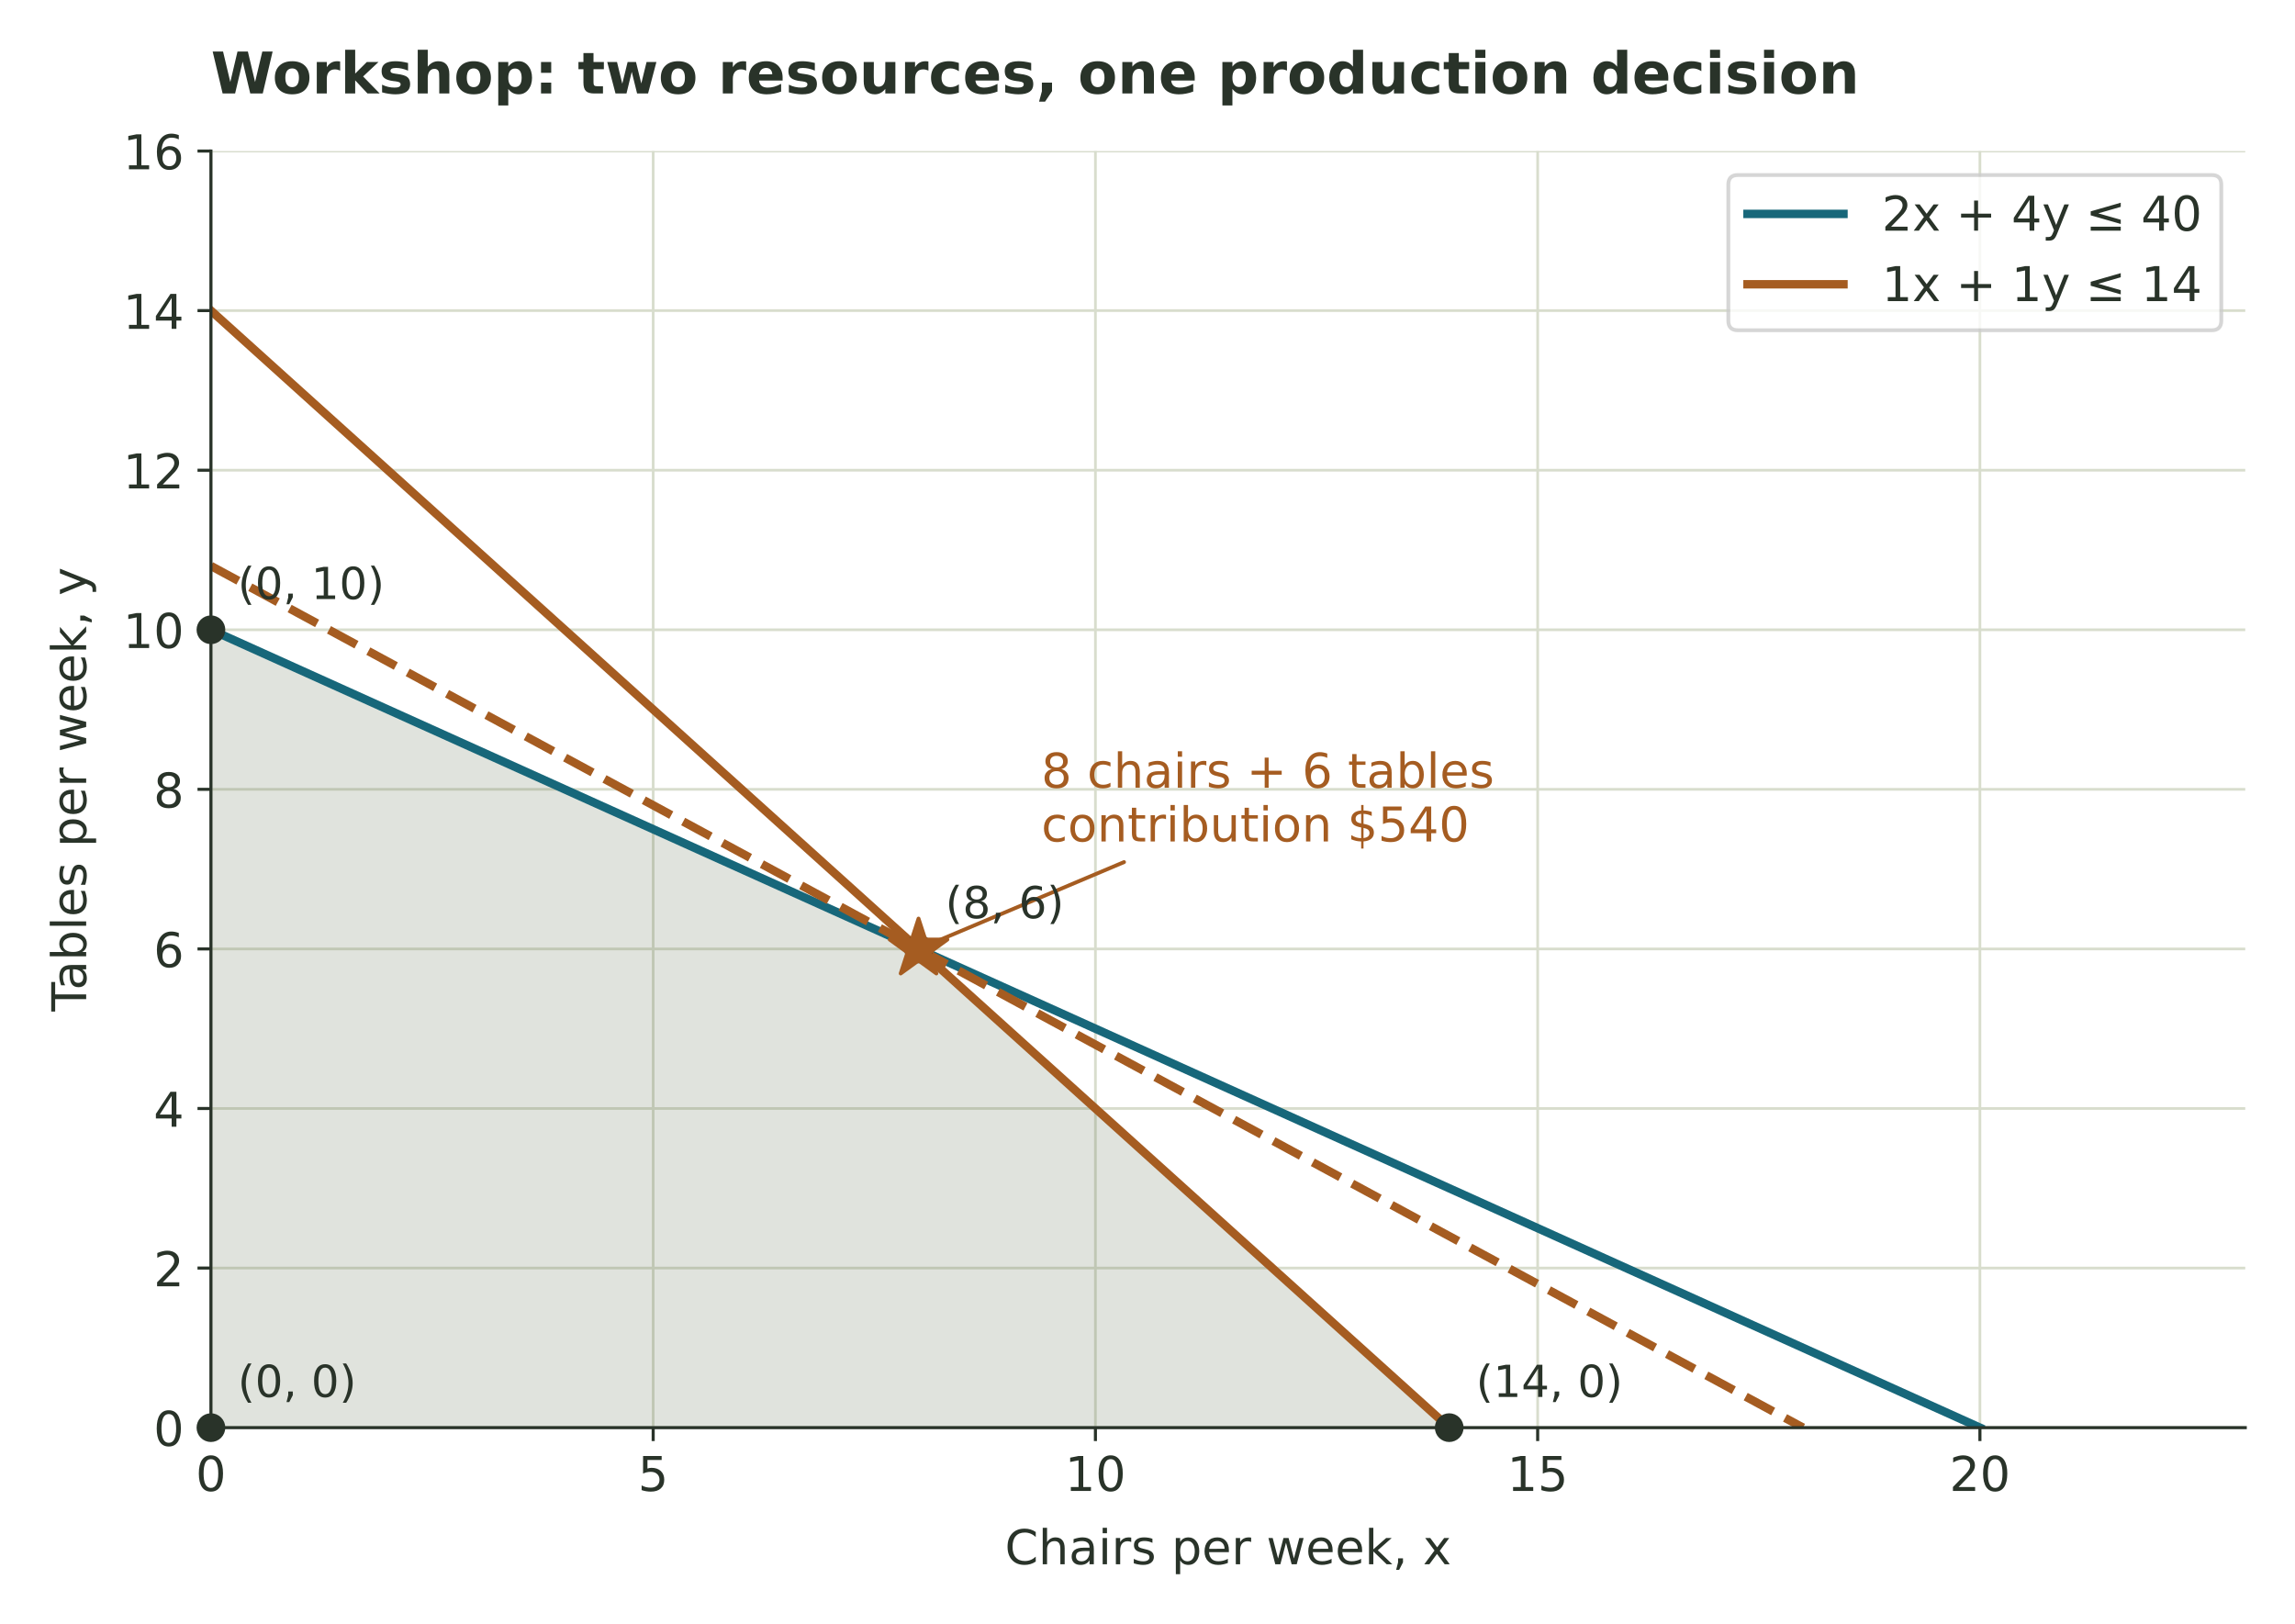
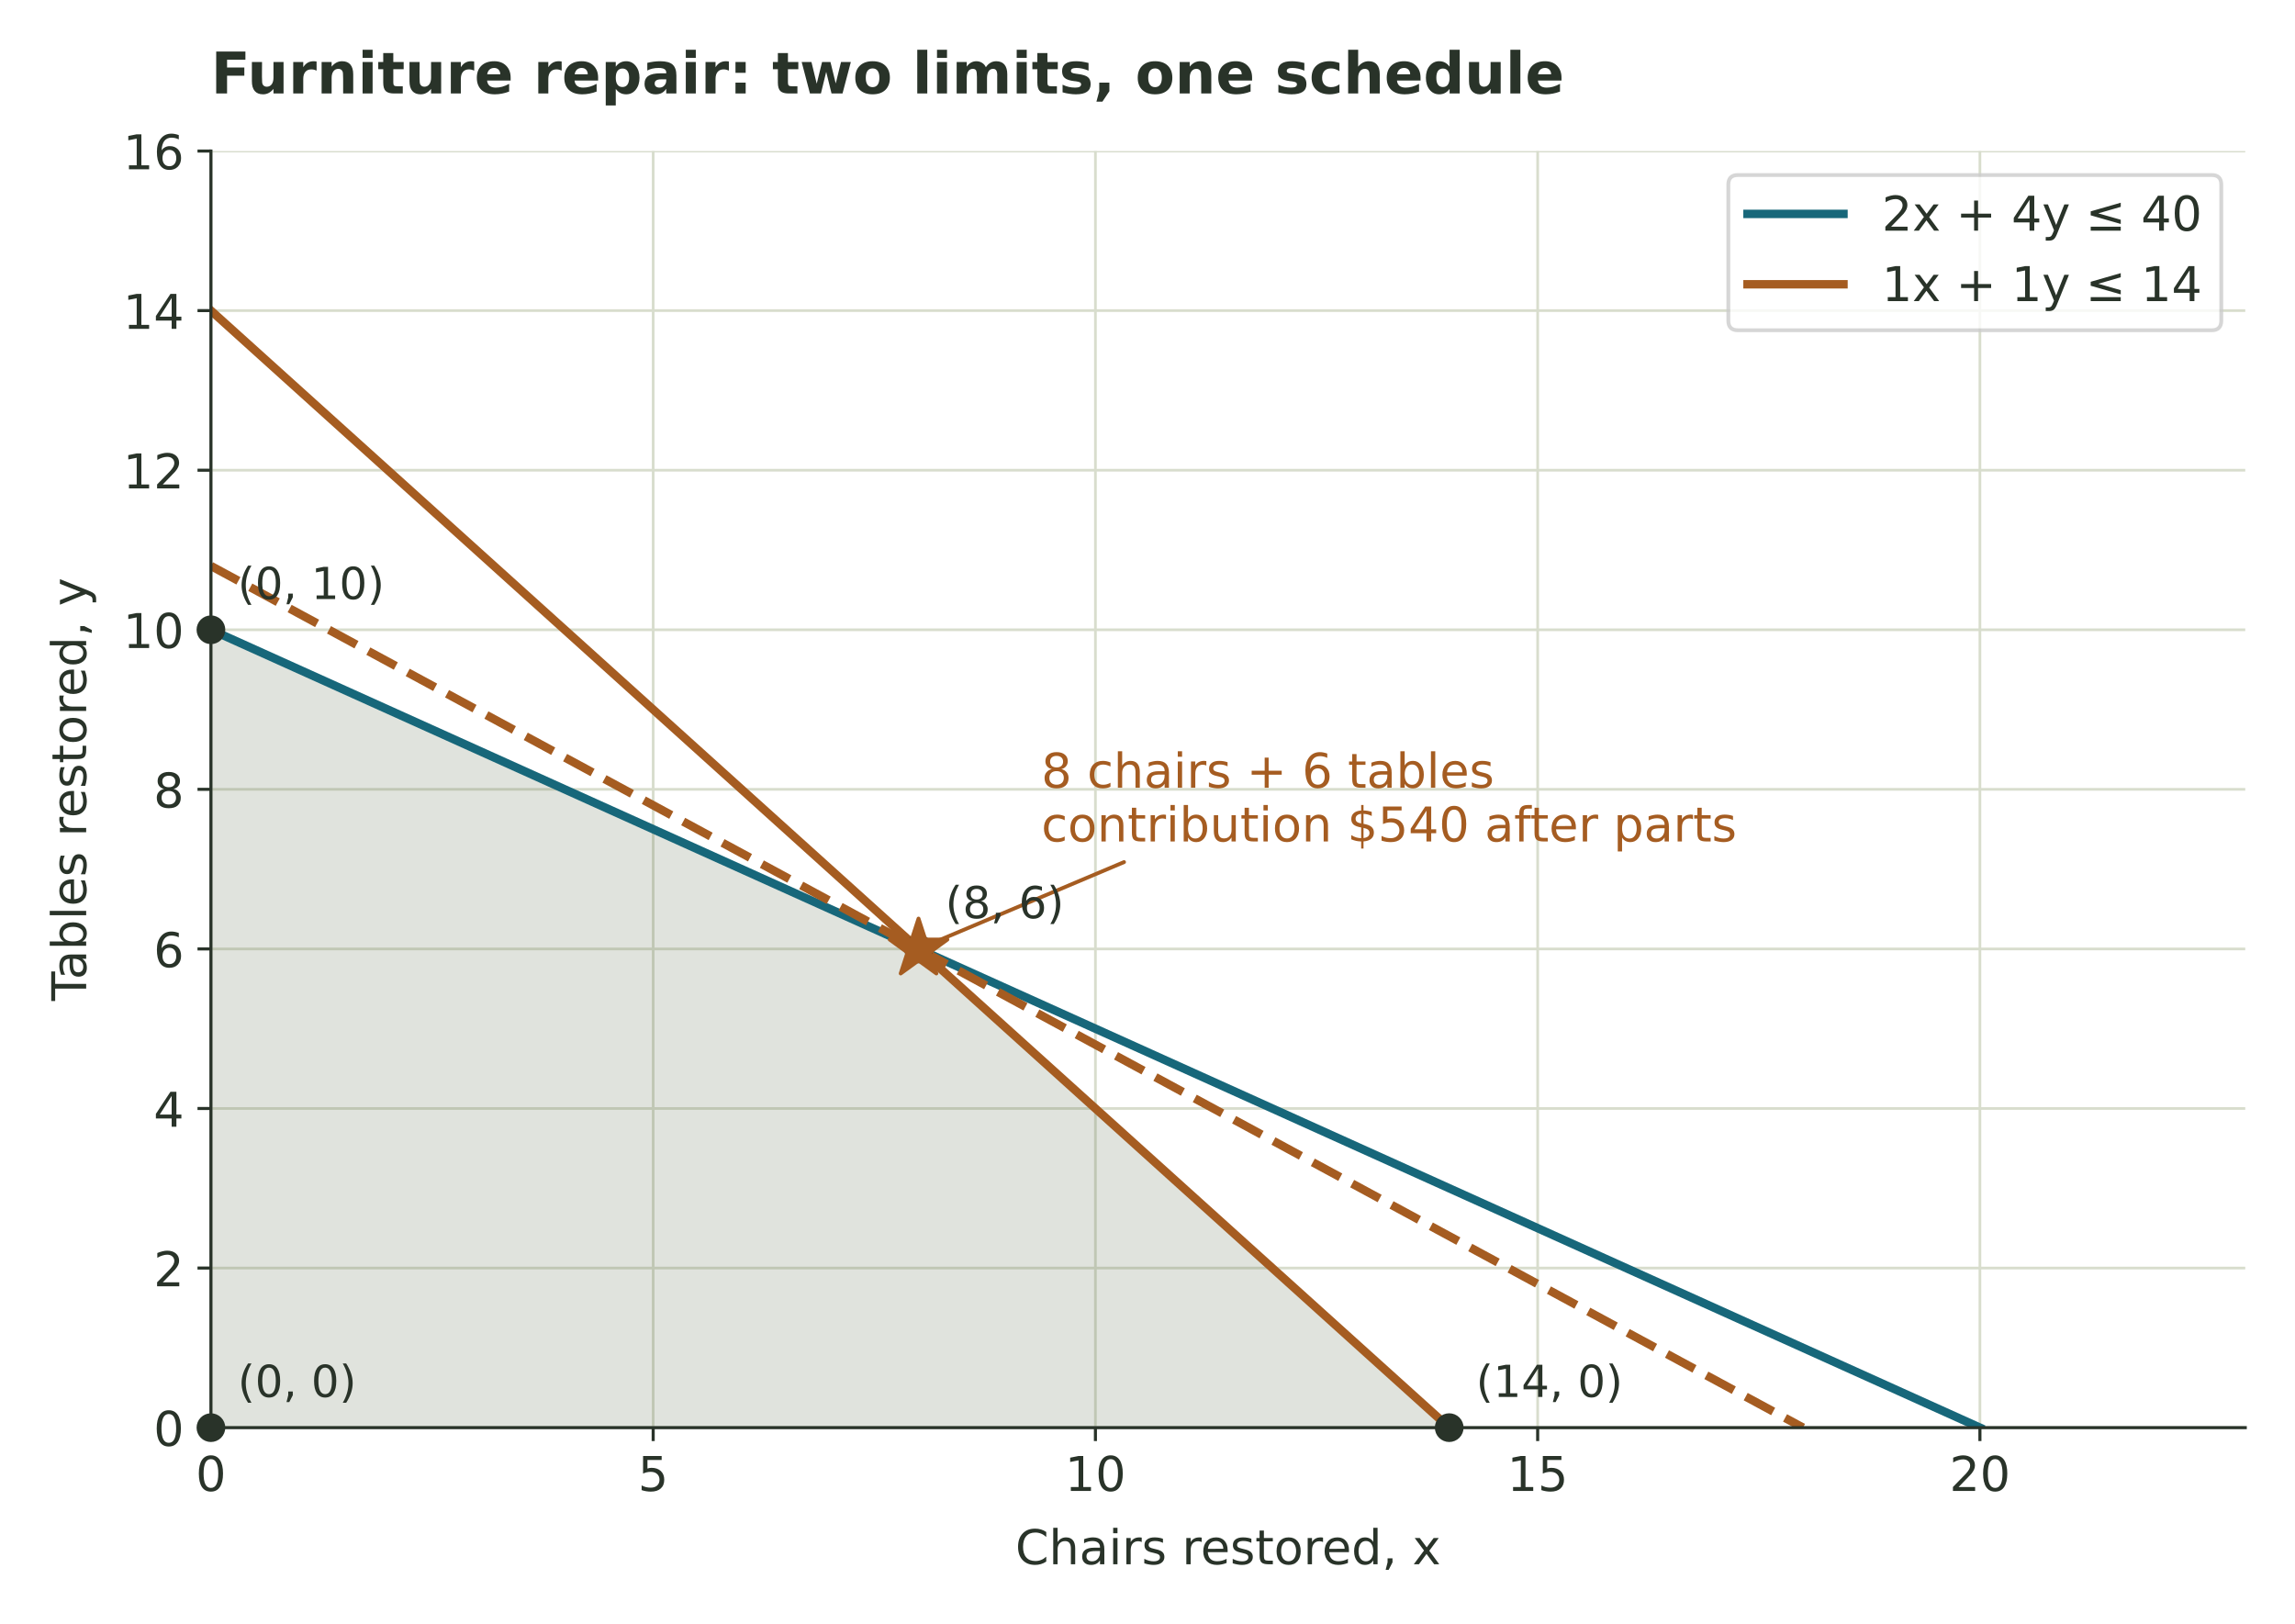
<svg xmlns="http://www.w3.org/2000/svg" xmlns:xlink="http://www.w3.org/1999/xlink" width="598.024pt" height="423.153pt" viewBox="0 0 598.024 423.153" version="1.1">
  <defs>
    <style type="text/css">*{stroke-linejoin: round; stroke-linecap: butt}</style>
  </defs>
  <g id="figure_1">
    <g id="patch_1">
      <path d="M 0 423.153  L 598.024 423.153  L 598.024 0  L 0 0  z " style="fill: #ffffff" />
    </g>
    <g id="axes_1">
      <g id="patch_2">
        <path d="M 54.964 371.998  L 585.064 371.998  L 585.064 39.358  L 54.964 39.358  z " style="fill: #ffffff" />
      </g>
      <g id="matplotlib.axis_1">
        <g id="xtick_1">
          <g id="line2d_1">
            <path d="M 54.964 371.998  L 54.964 39.358  " clip-path="url(#p7d78fb2f39)" style="fill: none; stroke: #d8ddcd; stroke-width: 0.7; stroke-linecap: square" />
          </g>
          <g id="line2d_2">
            <defs>
              <path id="m1285ea78cf" d="M 0 0  L 0 3.5  " style="stroke: #293329; stroke-width: 0.8" />
            </defs>
            <g>
              <use xlink:href="#m1285ea78cf" x="54.964" y="371.998" style="fill: #293329; stroke: #293329; stroke-width: 0.8" />
            </g>
          </g>
          <g id="text_1">
            <text style="font-size: 12.5px; font-family: 'DejaVu Sans'; text-anchor: middle; fill: #293329" x="54.964" y="388.496" transform="rotate(-0 54.96391 388.4957)">0</text>
          </g>
        </g>
        <g id="xtick_2">
          <g id="line2d_3">
            <path d="M 170.203 371.998  L 170.203 39.358  " clip-path="url(#p7d78fb2f39)" style="fill: none; stroke: #d8ddcd; stroke-width: 0.7; stroke-linecap: square" />
          </g>
          <g id="line2d_4">
            <g>
              <use xlink:href="#m1285ea78cf" x="170.203" y="371.998" style="fill: #293329; stroke: #293329; stroke-width: 0.8" />
            </g>
          </g>
          <g id="text_2">
            <text style="font-size: 12.5px; font-family: 'DejaVu Sans'; text-anchor: middle; fill: #293329" x="170.203" y="388.496" transform="rotate(-0 170.203 388.4957)">5</text>
          </g>
        </g>
        <g id="xtick_3">
          <g id="line2d_5">
            <path d="M 285.442 371.998  L 285.442 39.358  " clip-path="url(#p7d78fb2f39)" style="fill: none; stroke: #d8ddcd; stroke-width: 0.7; stroke-linecap: square" />
          </g>
          <g id="line2d_6">
            <g>
              <use xlink:href="#m1285ea78cf" x="285.442" y="371.998" style="fill: #293329; stroke: #293329; stroke-width: 0.8" />
            </g>
          </g>
          <g id="text_3">
            <text style="font-size: 12.5px; font-family: 'DejaVu Sans'; text-anchor: middle; fill: #293329" x="285.442" y="388.496" transform="rotate(-0 285.4422 388.4957)">10</text>
          </g>
        </g>
        <g id="xtick_4">
          <g id="line2d_7">
            <path d="M 400.681 371.998  L 400.681 39.358  " clip-path="url(#p7d78fb2f39)" style="fill: none; stroke: #d8ddcd; stroke-width: 0.7; stroke-linecap: square" />
          </g>
          <g id="line2d_8">
            <g>
              <use xlink:href="#m1285ea78cf" x="400.681" y="371.998" style="fill: #293329; stroke: #293329; stroke-width: 0.8" />
            </g>
          </g>
          <g id="text_4">
            <text style="font-size: 12.5px; font-family: 'DejaVu Sans'; text-anchor: middle; fill: #293329" x="400.681" y="388.496" transform="rotate(-0 400.6813 388.4957)">15</text>
          </g>
        </g>
        <g id="xtick_5">
          <g id="line2d_9">
            <path d="M 515.92 371.998  L 515.92 39.358  " clip-path="url(#p7d78fb2f39)" style="fill: none; stroke: #d8ddcd; stroke-width: 0.7; stroke-linecap: square" />
          </g>
          <g id="line2d_10">
            <g>
              <use xlink:href="#m1285ea78cf" x="515.92" y="371.998" style="fill: #293329; stroke: #293329; stroke-width: 0.8" />
            </g>
          </g>
          <g id="text_5">
            <text style="font-size: 12.5px; font-family: 'DejaVu Sans'; text-anchor: middle; fill: #293329" x="515.92" y="388.496" transform="rotate(-0 515.9204 388.4957)">20</text>
          </g>
        </g>
        <g id="text_6">
-           <text style="font-size: 12.5px; font-family: 'DejaVu Sans'; text-anchor: middle; fill: #293329" x="320.014" y="407.593" transform="rotate(-0 320.0139 407.5934)">Chairs per week, x</text>
+           <text style="font-size: 12.5px; font-family: 'DejaVu Sans'; text-anchor: middle; fill: #293329" x="320.014" y="407.593" transform="rotate(-0 320.0139 407.5934)">Chairs restored, x</text>
        </g>
      </g>
      <g id="matplotlib.axis_2">
        <g id="ytick_1">
          <g id="line2d_11">
            <path d="M 54.964 371.998  L 585.064 371.998  " clip-path="url(#p7d78fb2f39)" style="fill: none; stroke: #d8ddcd; stroke-width: 0.7; stroke-linecap: square" />
          </g>
          <g id="line2d_12">
            <defs>
              <path id="m7e319f635c" d="M 0 0  L -3.5 0  " style="stroke: #293329; stroke-width: 0.8" />
            </defs>
            <g>
              <use xlink:href="#m7e319f635c" x="54.964" y="371.998" style="fill: #293329; stroke: #293329; stroke-width: 0.8" />
            </g>
          </g>
          <g id="text_7">
            <text style="font-size: 12.5px; font-family: 'DejaVu Sans'; text-anchor: end; fill: #293329" x="47.964" y="376.747" transform="rotate(-0 47.96391 376.7467)">0</text>
          </g>
        </g>
        <g id="ytick_2">
          <g id="line2d_13">
            <path d="M 54.964 330.418  L 585.064 330.418  " clip-path="url(#p7d78fb2f39)" style="fill: none; stroke: #d8ddcd; stroke-width: 0.7; stroke-linecap: square" />
          </g>
          <g id="line2d_14">
            <g>
              <use xlink:href="#m7e319f635c" x="54.964" y="330.418" style="fill: #293329; stroke: #293329; stroke-width: 0.8" />
            </g>
          </g>
          <g id="text_8">
            <text style="font-size: 12.5px; font-family: 'DejaVu Sans'; text-anchor: end; fill: #293329" x="47.964" y="335.167" transform="rotate(-0 47.96391 335.1667)">2</text>
          </g>
        </g>
        <g id="ytick_3">
          <g id="line2d_15">
            <path d="M 54.964 288.838  L 585.064 288.838  " clip-path="url(#p7d78fb2f39)" style="fill: none; stroke: #d8ddcd; stroke-width: 0.7; stroke-linecap: square" />
          </g>
          <g id="line2d_16">
            <g>
              <use xlink:href="#m7e319f635c" x="54.964" y="288.838" style="fill: #293329; stroke: #293329; stroke-width: 0.8" />
            </g>
          </g>
          <g id="text_9">
            <text style="font-size: 12.5px; font-family: 'DejaVu Sans'; text-anchor: end; fill: #293329" x="47.964" y="293.587" transform="rotate(-0 47.96391 293.5867)">4</text>
          </g>
        </g>
        <g id="ytick_4">
          <g id="line2d_17">
            <path d="M 54.964 247.258  L 585.064 247.258  " clip-path="url(#p7d78fb2f39)" style="fill: none; stroke: #d8ddcd; stroke-width: 0.7; stroke-linecap: square" />
          </g>
          <g id="line2d_18">
            <g>
              <use xlink:href="#m7e319f635c" x="54.964" y="247.258" style="fill: #293329; stroke: #293329; stroke-width: 0.8" />
            </g>
          </g>
          <g id="text_10">
            <text style="font-size: 12.5px; font-family: 'DejaVu Sans'; text-anchor: end; fill: #293329" x="47.964" y="252.007" transform="rotate(-0 47.96391 252.0067)">6</text>
          </g>
        </g>
        <g id="ytick_5">
          <g id="line2d_19">
            <path d="M 54.964 205.678  L 585.064 205.678  " clip-path="url(#p7d78fb2f39)" style="fill: none; stroke: #d8ddcd; stroke-width: 0.7; stroke-linecap: square" />
          </g>
          <g id="line2d_20">
            <g>
              <use xlink:href="#m7e319f635c" x="54.964" y="205.678" style="fill: #293329; stroke: #293329; stroke-width: 0.8" />
            </g>
          </g>
          <g id="text_11">
            <text style="font-size: 12.5px; font-family: 'DejaVu Sans'; text-anchor: end; fill: #293329" x="47.964" y="210.427" transform="rotate(-0 47.96391 210.4267)">8</text>
          </g>
        </g>
        <g id="ytick_6">
          <g id="line2d_21">
            <path d="M 54.964 164.098  L 585.064 164.098  " clip-path="url(#p7d78fb2f39)" style="fill: none; stroke: #d8ddcd; stroke-width: 0.7; stroke-linecap: square" />
          </g>
          <g id="line2d_22">
            <g>
              <use xlink:href="#m7e319f635c" x="54.964" y="164.098" style="fill: #293329; stroke: #293329; stroke-width: 0.8" />
            </g>
          </g>
          <g id="text_12">
            <text style="font-size: 12.5px; font-family: 'DejaVu Sans'; text-anchor: end; fill: #293329" x="47.964" y="168.847" transform="rotate(-0 47.96391 168.8467)">10</text>
          </g>
        </g>
        <g id="ytick_7">
          <g id="line2d_23">
            <path d="M 54.964 122.518  L 585.064 122.518  " clip-path="url(#p7d78fb2f39)" style="fill: none; stroke: #d8ddcd; stroke-width: 0.7; stroke-linecap: square" />
          </g>
          <g id="line2d_24">
            <g>
              <use xlink:href="#m7e319f635c" x="54.964" y="122.518" style="fill: #293329; stroke: #293329; stroke-width: 0.8" />
            </g>
          </g>
          <g id="text_13">
            <text style="font-size: 12.5px; font-family: 'DejaVu Sans'; text-anchor: end; fill: #293329" x="47.964" y="127.267" transform="rotate(-0 47.96391 127.2667)">12</text>
          </g>
        </g>
        <g id="ytick_8">
          <g id="line2d_25">
            <path d="M 54.964 80.938  L 585.064 80.938  " clip-path="url(#p7d78fb2f39)" style="fill: none; stroke: #d8ddcd; stroke-width: 0.7; stroke-linecap: square" />
          </g>
          <g id="line2d_26">
            <g>
              <use xlink:href="#m7e319f635c" x="54.964" y="80.938" style="fill: #293329; stroke: #293329; stroke-width: 0.8" />
            </g>
          </g>
          <g id="text_14">
            <text style="font-size: 12.5px; font-family: 'DejaVu Sans'; text-anchor: end; fill: #293329" x="47.964" y="85.687" transform="rotate(-0 47.96391 85.68668)">14</text>
          </g>
        </g>
        <g id="ytick_9">
          <g id="line2d_27">
            <path d="M 54.964 39.358  L 585.064 39.358  " clip-path="url(#p7d78fb2f39)" style="fill: none; stroke: #d8ddcd; stroke-width: 0.7; stroke-linecap: square" />
          </g>
          <g id="line2d_28">
            <g>
              <use xlink:href="#m7e319f635c" x="54.964" y="39.358" style="fill: #293329; stroke: #293329; stroke-width: 0.8" />
            </g>
          </g>
          <g id="text_15">
            <text style="font-size: 12.5px; font-family: 'DejaVu Sans'; text-anchor: end; fill: #293329" x="47.964" y="44.107" transform="rotate(-0 47.96391 44.10668)">16</text>
          </g>
        </g>
        <g id="text_16">
-           <text style="font-size: 12.5px; font-family: 'DejaVu Sans'; text-anchor: middle; fill: #293329" x="22.458" y="205.678" transform="rotate(-90 22.45805 205.6777)">Tables per week, y</text>
+           <text style="font-size: 12.5px; font-family: 'DejaVu Sans'; text-anchor: middle; fill: #293329" x="22.458" y="205.678" transform="rotate(-90 22.45805 205.6777)">Tables restored, y</text>
        </g>
      </g>
      <g id="patch_3">
        <path d="M 54.964 371.998  L 377.633 371.998  L 239.347 247.258  L 54.964 164.098  z " clip-path="url(#p7d78fb2f39)" style="fill: #536240; opacity: 0.18" />
      </g>
      <g id="line2d_29">
        <path d="M 54.964 164.098  L 515.92 371.998  " clip-path="url(#p7d78fb2f39)" style="fill: none; stroke: #17677a; stroke-width: 2.2; stroke-linecap: square" />
      </g>
      <g id="line2d_30">
        <path d="M 54.964 80.938  L 377.633 371.998  " clip-path="url(#p7d78fb2f39)" style="fill: none; stroke: #a55c21; stroke-width: 2.2; stroke-linecap: square" />
      </g>
      <g id="line2d_31">
        <path d="M 54.964 147.466  L 469.825 371.998  " clip-path="url(#p7d78fb2f39)" style="fill: none; stroke-dasharray: 8.14,3.52; stroke-dashoffset: 0; stroke: #a55c21; stroke-width: 2.2" />
      </g>
      <g id="patch_4">
        <path d="M 54.964 371.998  L 54.964 39.358  " style="fill: none; stroke: #293329; stroke-width: 0.8; stroke-linejoin: miter; stroke-linecap: square" />
      </g>
      <g id="patch_5">
        <path d="M 54.964 371.998  L 585.064 371.998  " style="fill: none; stroke: #293329; stroke-width: 0.8; stroke-linejoin: miter; stroke-linecap: square" />
      </g>
      <g id="patch_6">
        <path d="M 292.894 224.636  Q 267.04 235.558 241.187 246.48  " style="fill: none; stroke: #a55c21; stroke-linecap: round" />
      </g>
      <g id="text_17">
        <text style="font-size: 12.5px; font-family: 'DejaVu Sans'; fill: #a55c21" transform="translate(271.3465 205.2604)">8 chairs + 6 tables</text>
-         <text style="font-size: 12.5px; font-family: 'DejaVu Sans'; fill: #a55c21" transform="translate(271.3465 219.2577)">contribution $540</text>
+         <text style="font-size: 12.5px; font-family: 'DejaVu Sans'; fill: #a55c21" transform="translate(271.3465 219.2577)">contribution $540 after parts</text>
      </g>
      <g id="text_18">
-         <text style="font-weight: 700; font-size: 15px; font-family: 'DejaVu Sans'; text-anchor: start; fill: #293329" x="54.964" y="24.358" transform="rotate(-0 54.96391 24.35766)">Workshop: two resources, one production decision</text>
+         <text style="font-weight: 700; font-size: 15px; font-family: 'DejaVu Sans'; text-anchor: start; fill: #293329" x="54.964" y="24.358" transform="rotate(-0 54.96391 24.35766)">Furniture repair: two limits, one schedule</text>
      </g>
      <g id="PathCollection_1">
        <defs>
          <path id="m0b7d000147" d="M 0 3.24  C 0.859 3.24 1.684 2.899 2.291 2.291  C 2.899 1.684 3.24 0.859 3.24 0  C 3.24 -0.859 2.899 -1.684 2.291 -2.291  C 1.684 -2.899 0.859 -3.24 0 -3.24  C -0.859 -3.24 -1.684 -2.899 -2.291 -2.291  C -2.899 -1.684 -3.24 -0.859 -3.24 0  C -3.24 0.859 -2.899 1.684 -2.291 2.291  C -1.684 2.899 -0.859 3.24 0 3.24  z " style="stroke: #293329" />
        </defs>
        <g>
          <use xlink:href="#m0b7d000147" x="54.964" y="371.998" style="fill: #293329; stroke: #293329" />
        </g>
      </g>
      <g id="PathCollection_2">
        <g>
          <use xlink:href="#m0b7d000147" x="377.633" y="371.998" style="fill: #293329; stroke: #293329" />
        </g>
      </g>
      <g id="PathCollection_3">
        <g>
          <use xlink:href="#m0b7d000147" x="239.347" y="247.258" style="fill: #293329; stroke: #293329" />
        </g>
      </g>
      <g id="PathCollection_4">
        <g>
          <use xlink:href="#m0b7d000147" x="54.964" y="164.098" style="fill: #293329; stroke: #293329" />
        </g>
      </g>
      <g id="text_19">
        <text style="font-size: 11.5px; font-family: 'DejaVu Sans'; text-anchor: start; fill: #293329" x="61.964" y="363.998" transform="rotate(-0 61.96391 363.9977)">(0, 0)</text>
      </g>
      <g id="text_20">
        <text style="font-size: 11.5px; font-family: 'DejaVu Sans'; text-anchor: start; fill: #293329" x="384.633" y="363.998" transform="rotate(-0 384.6335 363.9977)">(14, 0)</text>
      </g>
      <g id="text_21">
        <text style="font-size: 11.5px; font-family: 'DejaVu Sans'; text-anchor: start; fill: #293329" x="246.347" y="239.258" transform="rotate(-0 246.3465 239.2577)">(8, 6)</text>
      </g>
      <g id="text_22">
        <text style="font-size: 11.5px; font-family: 'DejaVu Sans'; text-anchor: start; fill: #293329" x="61.964" y="156.098" transform="rotate(-0 61.96391 156.0977)">(0, 10)</text>
      </g>
      <g id="PathCollection_5">
        <defs>
          <path id="m4d5affa03f" d="M 0 -7.906  L -1.775 -2.443  L -7.519 -2.443  L -2.872 0.933  L -4.647 6.396  L -0 3.02  L 4.647 6.396  L 2.872 0.933  L 7.519 -2.443  L 1.775 -2.443  z " style="stroke: #a55c21" />
        </defs>
        <g clip-path="url(#p7d78fb2f39)">
          <use xlink:href="#m4d5affa03f" x="239.347" y="247.258" style="fill: #a55c21; stroke: #a55c21" />
        </g>
      </g>
      <g id="legend_1">
        <g id="patch_7">
          <path d="M 452.865 86.053  L 576.314 86.053  Q 578.814 86.053 578.814 83.553  L 578.814 48.108  Q 578.814 45.608 576.314 45.608  L 452.865 45.608  Q 450.365 45.608 450.365 48.108  L 450.365 83.553  Q 450.365 86.053 452.865 86.053  z " style="fill: #ffffff; opacity: 0.8; stroke: #cccccc; stroke-linejoin: miter" />
        </g>
        <g id="line2d_32">
          <path d="M 455.365 55.731  L 467.865 55.731  L 480.365 55.731  " style="fill: none; stroke: #17677a; stroke-width: 2.2; stroke-linecap: square" />
        </g>
        <g id="text_23">
          <text style="font-size: 12.5px; font-family: 'DejaVu Sans'; text-anchor: start; fill: #293329" x="490.365" y="60.106" transform="rotate(-0 490.3647 60.1057)">2x + 4y ≤ 40</text>
        </g>
        <g id="line2d_33">
          <path d="M 455.365 74.078  L 467.865 74.078  L 480.365 74.078  " style="fill: none; stroke: #a55c21; stroke-width: 2.2; stroke-linecap: square" />
        </g>
        <g id="text_24">
          <text style="font-size: 12.5px; font-family: 'DejaVu Sans'; text-anchor: start; fill: #293329" x="490.365" y="78.453" transform="rotate(-0 490.3647 78.45336)">1x + 1y ≤ 14</text>
        </g>
      </g>
    </g>
  </g>
  <defs>
    <clipPath id="p7d78fb2f39">
      <rect x="54.964" y="39.358" width="530.1" height="332.64" />
    </clipPath>
  </defs>
</svg>
